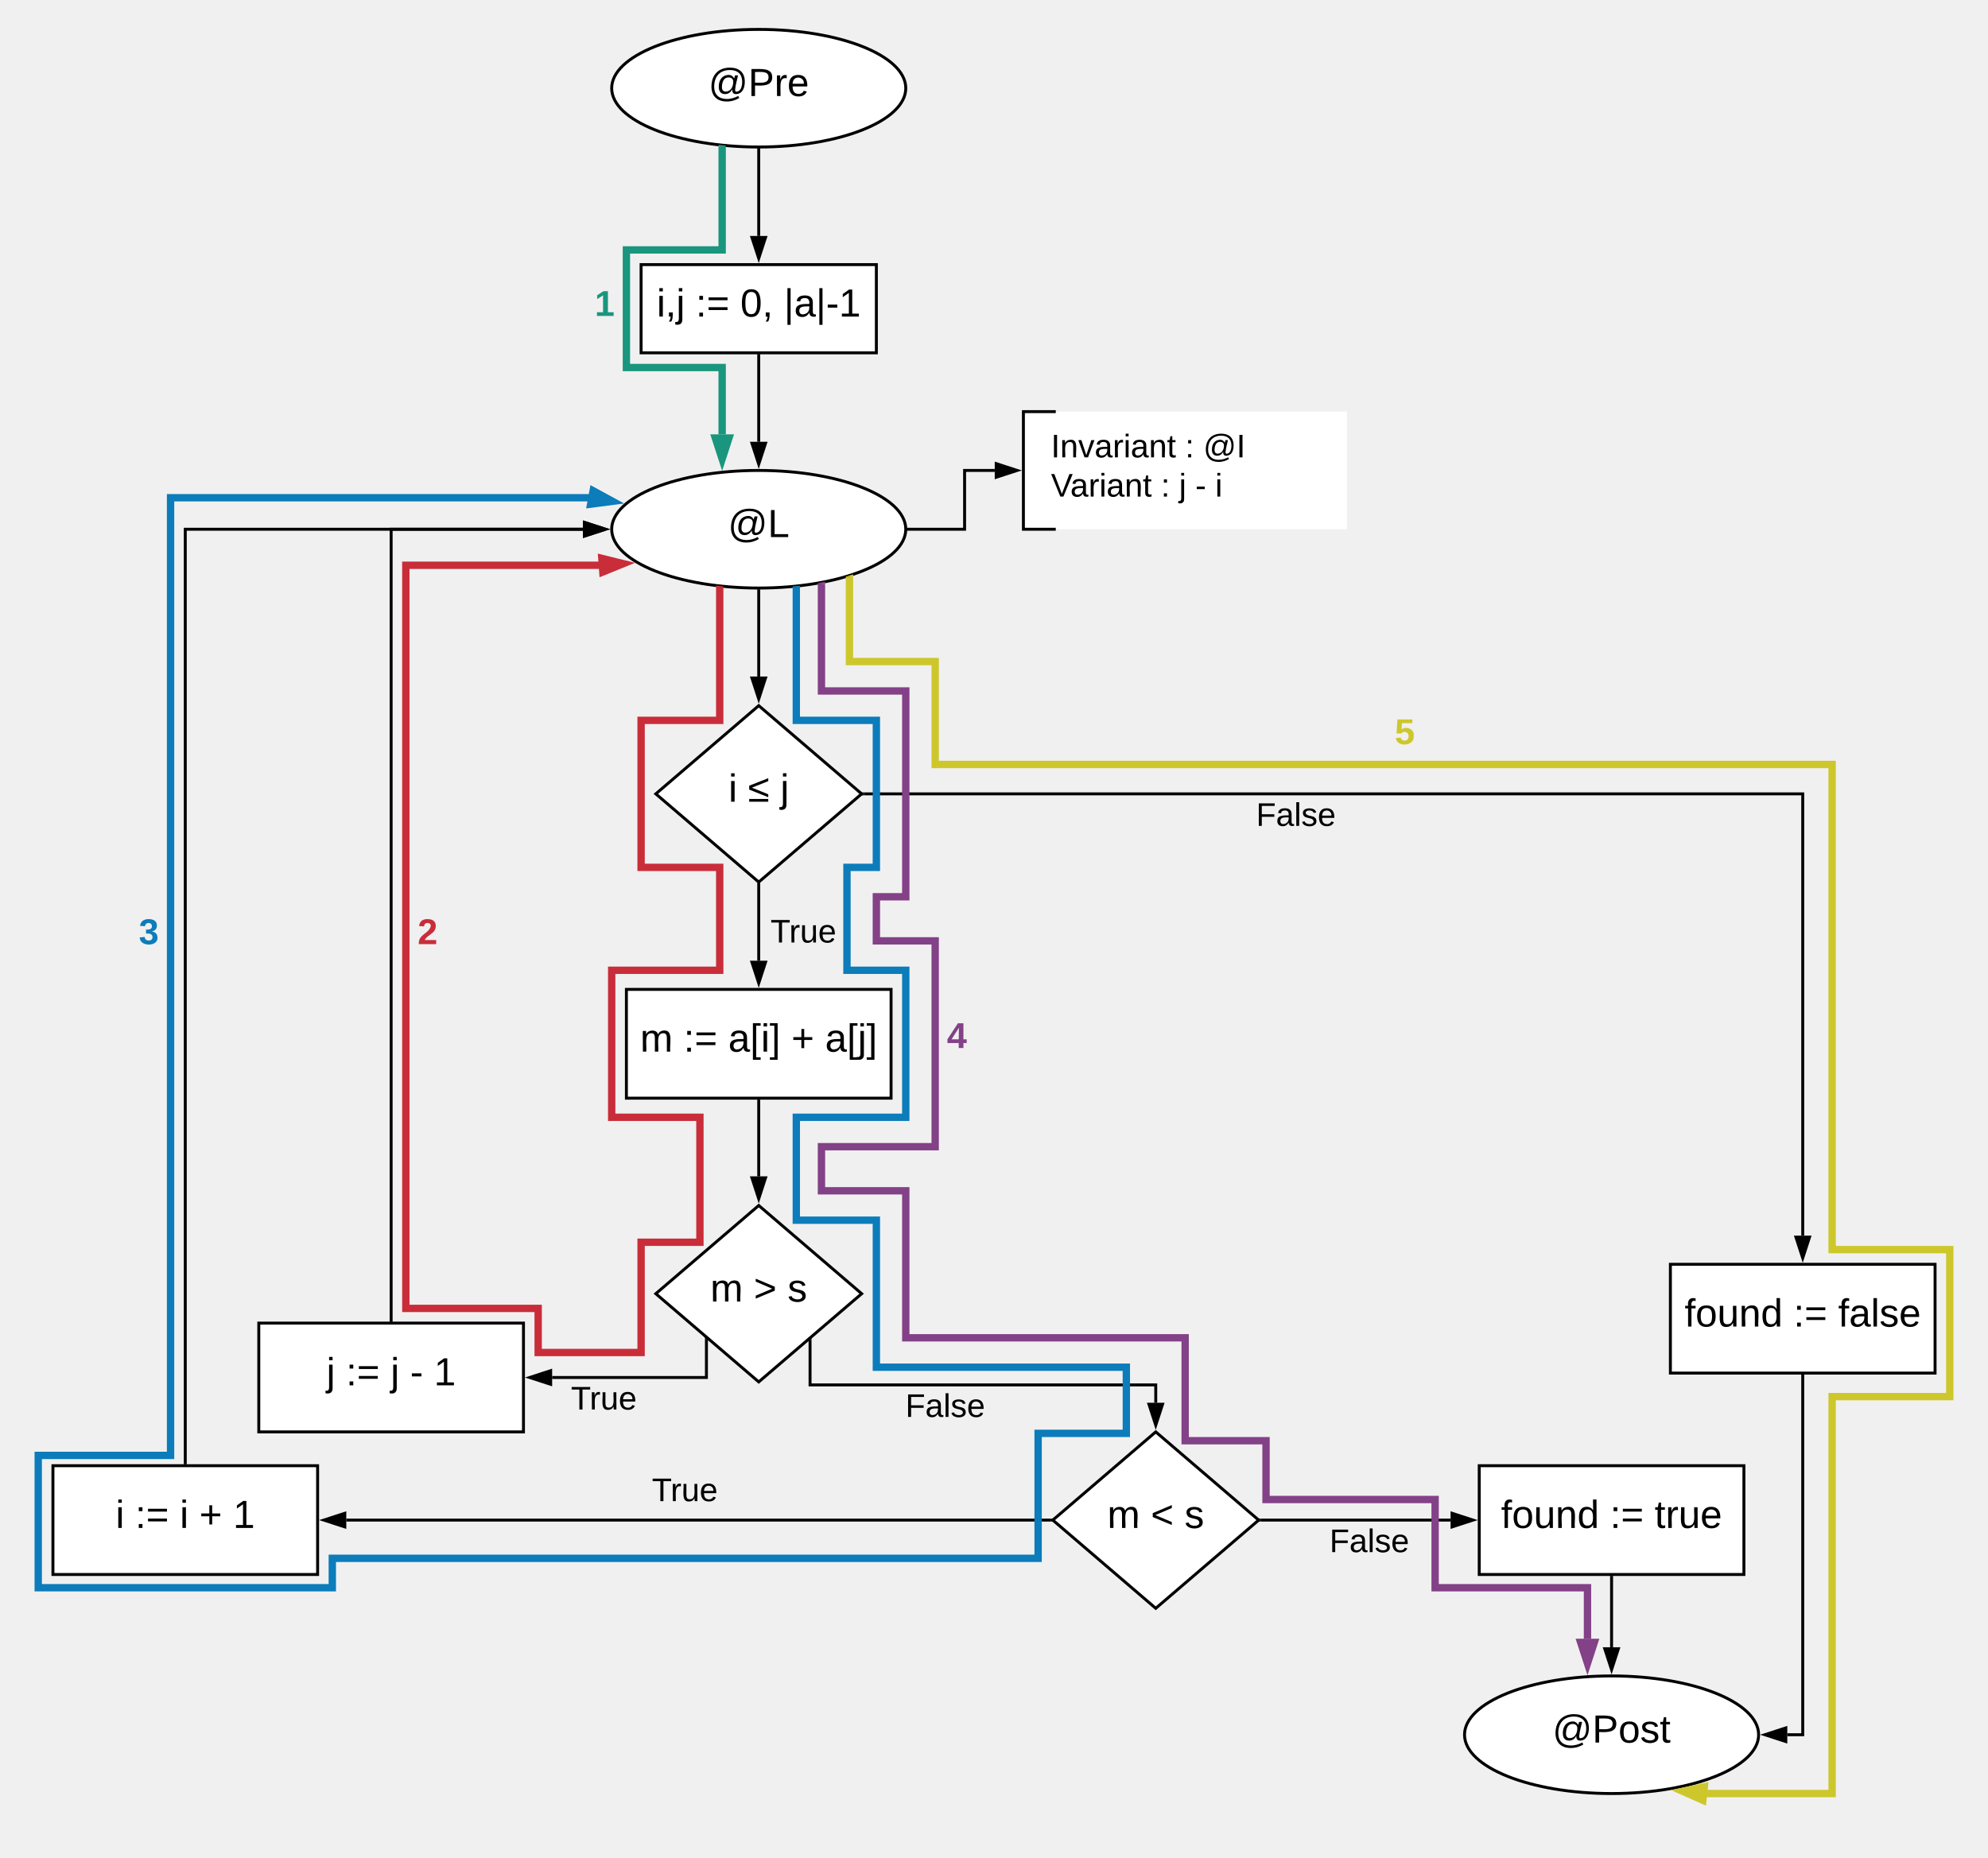
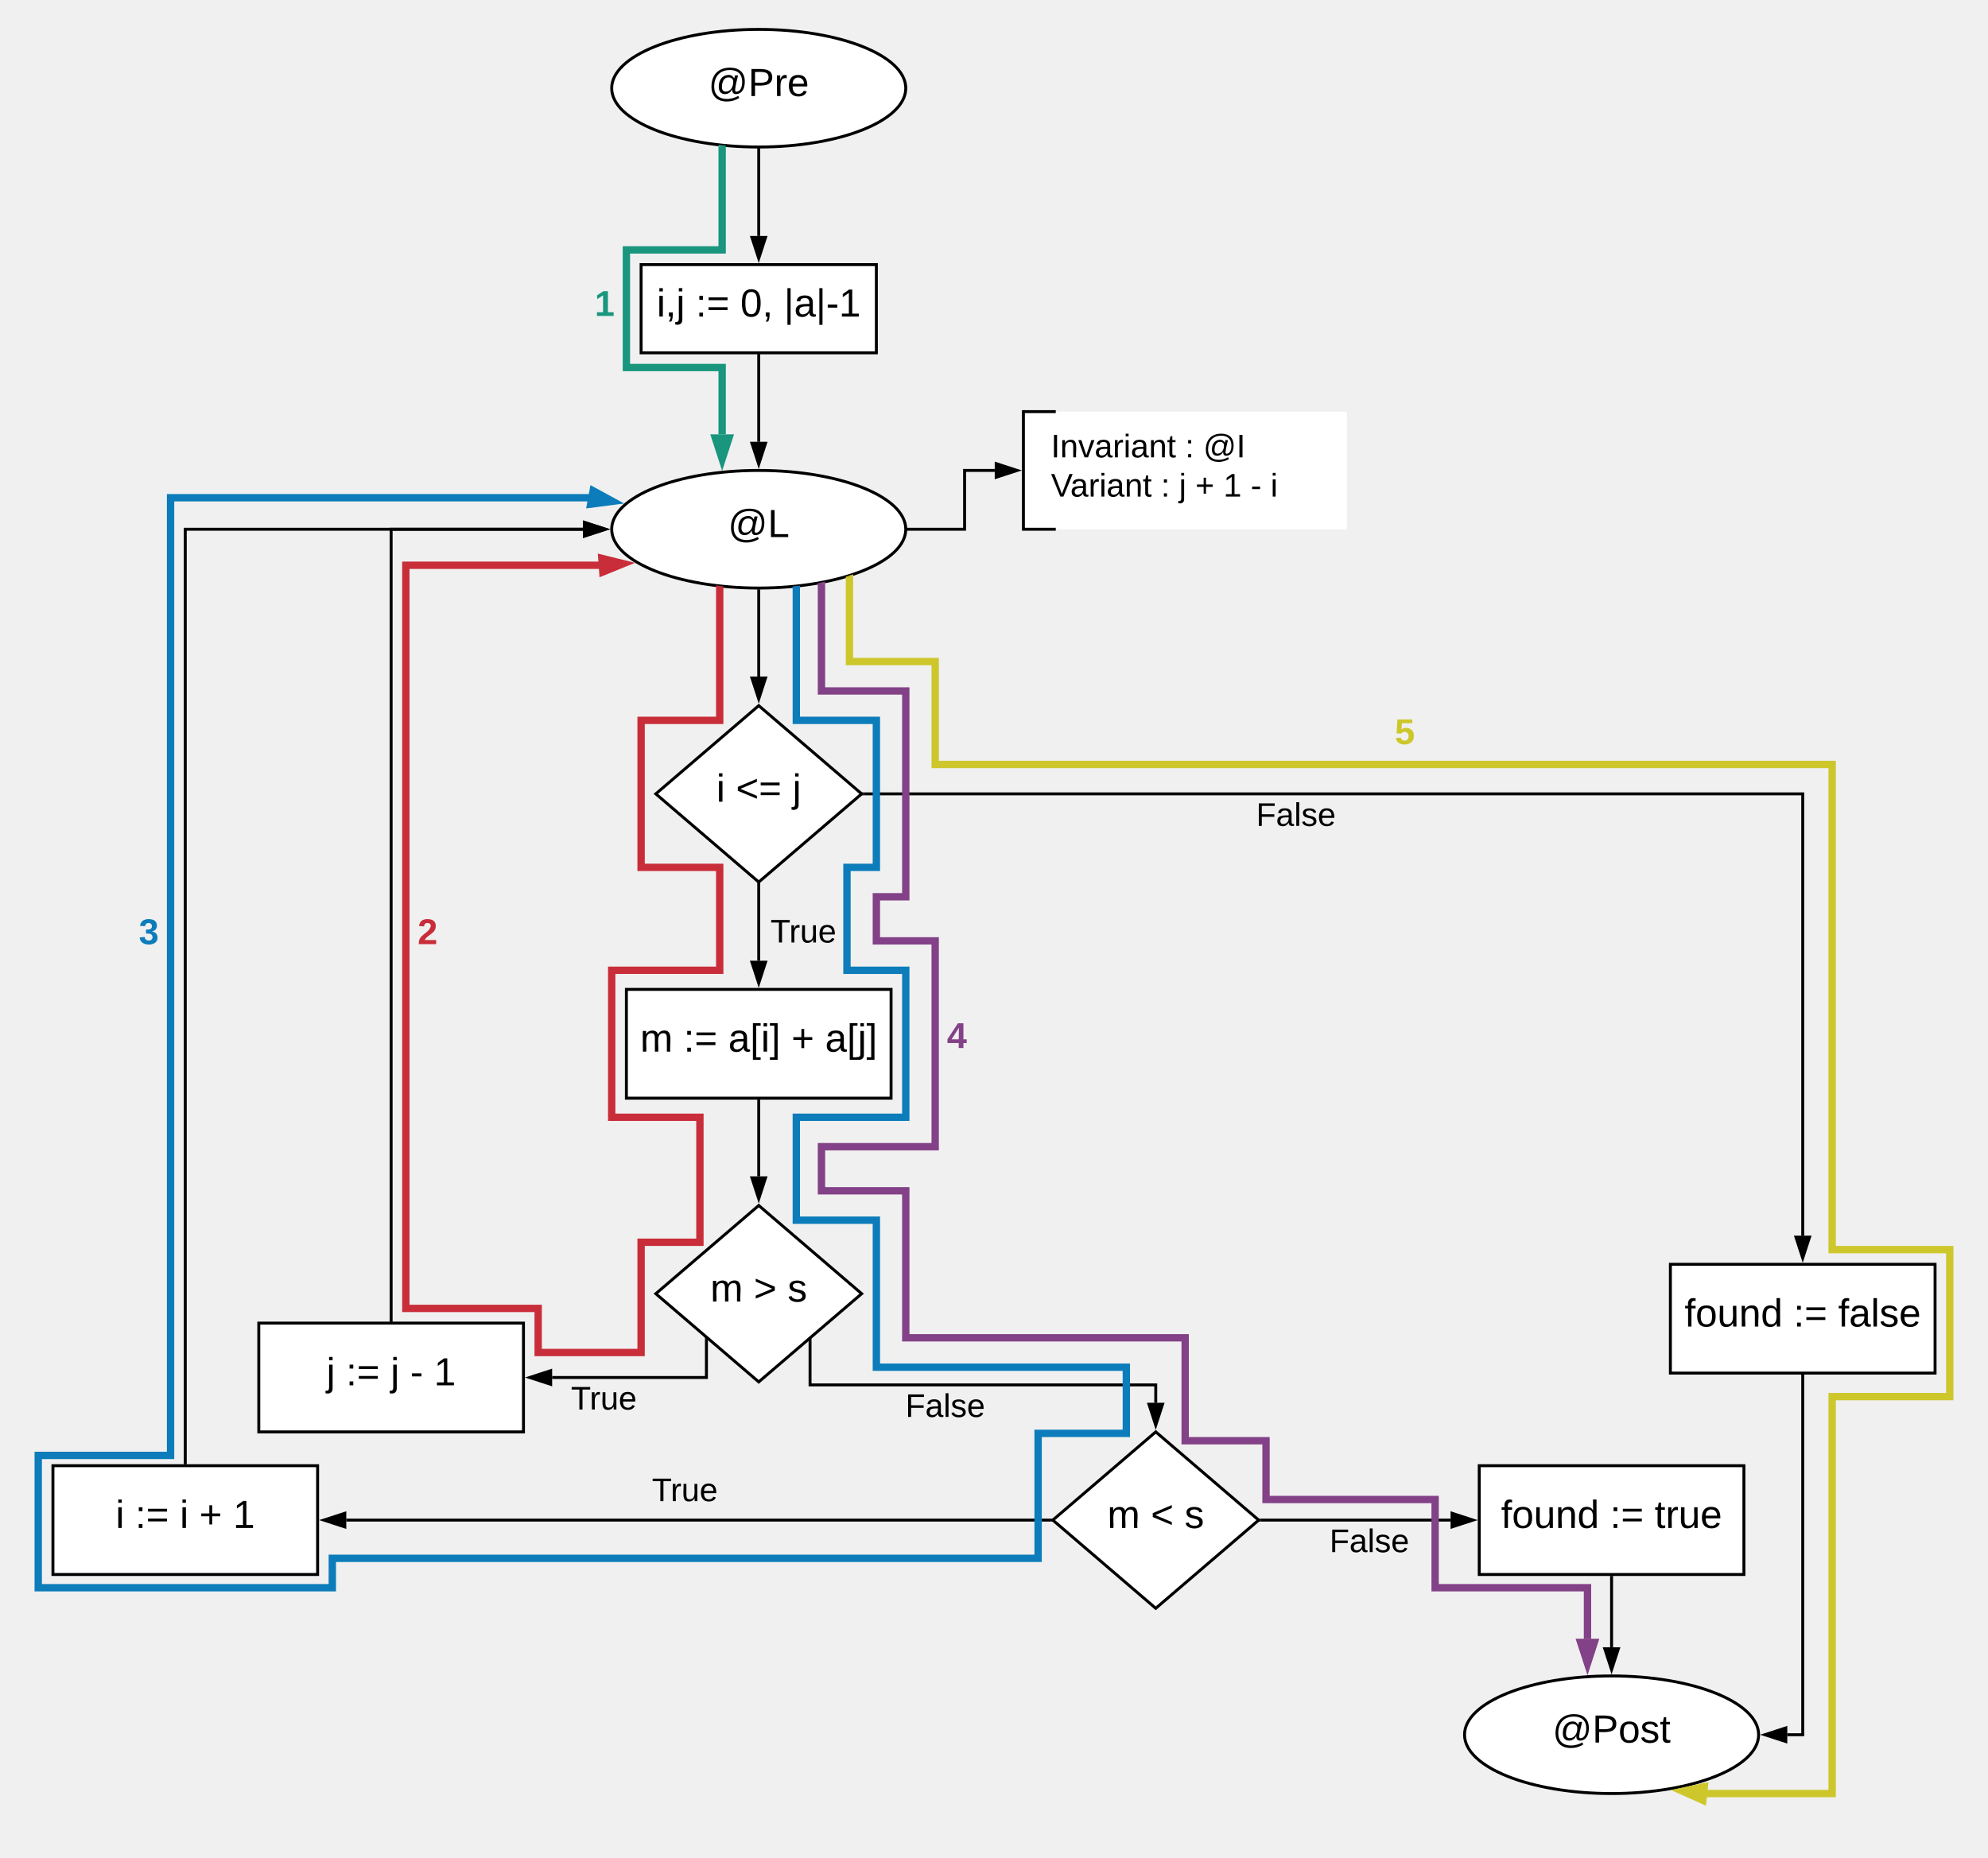
<svg xmlns="http://www.w3.org/2000/svg" xmlns:ns1="lucid" xmlns:xlink="http://www.w3.org/1999/xlink" width="1352" height="1263.61">
  <g transform="translate(-304 -60)" ns1:page-tab-id="0_0">
    <path d="M920 120c0 22.1-44.77 40-100 40s-100-17.9-100-40 44.77-40 100-40 100 17.9 100 40z" stroke="#000" stroke-width="2" fill="#fff" />
    <use xlink:href="#a" transform="matrix(1,0,0,1,725,85) translate(60.77778 40.33333)" />
    <path d="M740 240h160v60H740z" stroke="#000" stroke-width="2" fill="#fff" />
    <use xlink:href="#b" transform="matrix(1,0,0,1,745,245) translate(5.62963 30.33333)" />
    <use xlink:href="#c" transform="matrix(1,0,0,1,745,245) translate(32.14815 30.33333)" />
    <use xlink:href="#d" transform="matrix(1,0,0,1,745,245) translate(62.51852 30.33333)" />
    <use xlink:href="#e" transform="matrix(1,0,0,1,745,245) translate(92.14815 30.33333)" />
    <path d="M820 161v59.5" stroke="#000" stroke-width="2" fill="none" />
    <path d="M820 160h1v1h-2v-1.02z" />
    <path d="M820 235.76l-4.64-14.26h9.28z" stroke="#000" stroke-width="2" />
    <path d="M920 420c0 22.1-44.77 40-100 40s-100-17.9-100-40 44.77-40 100-40 100 17.9 100 40z" stroke="#000" stroke-width="2" fill="#fff" />
    <use xlink:href="#f" transform="matrix(1,0,0,1,725,385) translate(74.07407 40.33333)" />
    <path d="M820 540l70 60-70 60-70-60z" stroke="#000" stroke-width="2" fill="#fff" />
-     <use xlink:href="#g" transform="matrix(1,0,0,1,755,545) translate(44.44444 60.33333)" />
-     <use xlink:href="#h" transform="matrix(1,0,0,1,755,545) translate(57.7037 60.33333)" />
-     <use xlink:href="#i" transform="matrix(1,0,0,1,755,545) translate(79.7037 60.33333)" />
+     <use xlink:href="#g" transform="matrix(1,0,0,1,755,545) translate(36.18519 60.33333)" />
+     <use xlink:href="#h" transform="matrix(1,0,0,1,755,545) translate(49.44444 60.33333)" />
+     <use xlink:href="#i" transform="matrix(1,0,0,1,755,545) translate(87.96296 60.33333)" />
    <path d="M820 461v59.18" stroke="#000" stroke-width="2" fill="none" />
    <path d="M820 460h1v1h-2v-1.02z" />
    <path d="M820 535.45l-4.64-14.27h9.28z" stroke="#000" stroke-width="2" />
    <path d="M820 301v59.5" stroke="#000" stroke-width="2" fill="none" />
    <path d="M821 301h-2v-1h2z" />
    <path d="M820 375.76l-4.64-14.26h9.28z" stroke="#000" stroke-width="2" />
    <path d="M730 733h180v74H730z" stroke="#000" stroke-width="2" fill="#fff" />
    <use xlink:href="#j" transform="matrix(1,0,0,1,735,738) translate(4.37037 37.33333)" />
    <use xlink:href="#c" transform="matrix(1,0,0,1,735,738) translate(33.92593 37.33333)" />
    <use xlink:href="#k" transform="matrix(1,0,0,1,735,738) translate(64.2963 37.33333)" />
    <use xlink:href="#l" transform="matrix(1,0,0,1,735,738) translate(107.1852 37.33333)" />
    <use xlink:href="#m" transform="matrix(1,0,0,1,735,738) translate(130.1481 37.33333)" />
    <path d="M820 661.32v52.18" stroke="#000" stroke-width="2" fill="none" />
    <path d="M820 660l1-.86v2.18h-2v-2.18z" />
    <path d="M820 728.76l-4.64-14.26h9.28z" stroke="#000" stroke-width="2" />
    <use xlink:href="#n" transform="matrix(1,0,0,1,828,683.3252) translate(0 17.77778)" />
    <path d="M820 880l70 60-70 60-70-60z" stroke="#000" stroke-width="2" fill="#fff" />
    <use xlink:href="#j" transform="matrix(1,0,0,1,755,885) translate(32.07407 60.33333)" />
    <use xlink:href="#o" transform="matrix(1,0,0,1,755,885) translate(61.62963 60.33333)" />
    <use xlink:href="#p" transform="matrix(1,0,0,1,755,885) translate(84.59259 60.33333)" />
    <path d="M820 808v52.18" stroke="#000" stroke-width="2" fill="none" />
    <path d="M821 808h-2v-1h2z" />
    <path d="M820 875.45l-4.64-14.27h9.28z" stroke="#000" stroke-width="2" />
    <path d="M784.43 970.83V997H679.5" stroke="#000" stroke-width="2" fill="none" />
    <path d="M785.43 970.37v.46h-2v-2.17z" />
    <path d="M664.24 997l14.26-4.64v9.28z" stroke="#000" stroke-width="2" />
    <use xlink:href="#n" transform="matrix(1,0,0,1,692.2901,1001) translate(0 17.77778)" />
    <path d="M480 960h180v74H480z" stroke="#000" stroke-width="2" fill="#fff" />
    <use xlink:href="#q" transform="matrix(1,0,0,1,485,965) translate(41.03704 37.33333)" />
    <use xlink:href="#c" transform="matrix(1,0,0,1,485,965) translate(54.2963 37.33333)" />
    <use xlink:href="#r" transform="matrix(1,0,0,1,485,965) translate(84.66667 37.33333)" />
    <use xlink:href="#s" transform="matrix(1,0,0,1,485,965) translate(97.92593 37.33333)" />
    <use xlink:href="#t" transform="matrix(1,0,0,1,485,965) translate(114.1481 37.33333)" />
    <path d="M570 959V420h130.5" stroke="#000" stroke-width="2" fill="none" />
    <path d="M571 960h-2v-1h2z" />
    <path d="M715.76 420l-14.26 4.64v-9.28z" stroke="#000" stroke-width="2" />
    <path d="M854.9 971.4v30.64H1090v12.14" stroke="#000" stroke-width="2" fill="none" />
    <path d="M855.9 971.4h-2v-.47l2-1.7z" />
    <path d="M1090 1029.45l-4.64-14.27h9.28z" stroke="#000" stroke-width="2" />
    <use xlink:href="#u" transform="matrix(1,0,0,1,919.7323,1006.039) translate(0 17.77778)" />
    <path d="M1090 1034l70 60-70 60-70-60z" stroke="#000" stroke-width="2" fill="#fff" />
    <use xlink:href="#j" transform="matrix(1,0,0,1,1025,1039) translate(32.07407 60.33333)" />
    <use xlink:href="#v" transform="matrix(1,0,0,1,1025,1039) translate(61.62963 60.33333)" />
    <use xlink:href="#p" transform="matrix(1,0,0,1,1025,1039) translate(84.59259 60.33333)" />
    <path d="M340 1057h180v74H340z" stroke="#000" stroke-width="2" fill="#fff" />
    <use xlink:href="#g" transform="matrix(1,0,0,1,345,1062) translate(37.66667 37.33333)" />
    <use xlink:href="#c" transform="matrix(1,0,0,1,345,1062) translate(50.92593 37.33333)" />
    <use xlink:href="#w" transform="matrix(1,0,0,1,345,1062) translate(81.2963 37.33333)" />
    <use xlink:href="#l" transform="matrix(1,0,0,1,345,1062) translate(94.55556 37.33333)" />
    <use xlink:href="#t" transform="matrix(1,0,0,1,345,1062) translate(117.5185 37.33333)" />
    <path d="M1018.46 1094H539.5" stroke="#000" stroke-width="2" fill="none" />
    <path d="M1020 1094l1.17 1h-2.7v-2h2.7z" />
    <path d="M524.24 1094l14.26-4.64v9.28z" stroke="#000" stroke-width="2" />
    <use xlink:href="#n" transform="matrix(1,0,0,1,747.3552,1063.333) translate(0 17.77778)" />
    <path d="M430 1056V420h270.5" stroke="#000" stroke-width="2" fill="none" />
    <path d="M431 1057h-2v-1h2z" />
    <path d="M715.76 420l-14.26 4.64v-9.28z" stroke="#000" stroke-width="2" />
    <path d="M1500 1240c0 22.1-44.77 40-100 40s-100-17.9-100-40 44.77-40 100-40 100 17.9 100 40z" stroke="#000" stroke-width="2" fill="#fff" />
    <use xlink:href="#x" transform="matrix(1,0,0,1,1305,1205) translate(54.81481 40.33333)" />
    <path d="M1310 1057h180v74h-180z" stroke="#000" stroke-width="2" fill="#fff" />
    <use xlink:href="#y" transform="matrix(1,0,0,1,1315,1062) translate(9.851852 37.33333)" />
    <use xlink:href="#c" transform="matrix(1,0,0,1,1315,1062) translate(83.92593 37.33333)" />
    <use xlink:href="#z" transform="matrix(1,0,0,1,1315,1062) translate(114.2963 37.33333)" />
    <path d="M1161.54 1094h128.96" stroke="#000" stroke-width="2" fill="none" />
    <path d="M1161.54 1095h-2.7l1.16-1-1.17-1h2.7z" />
    <path d="M1305.76 1094l-14.26 4.64v-9.28z" stroke="#000" stroke-width="2" />
    <use xlink:href="#u" transform="matrix(1,0,0,1,1208.17,1098) translate(0 17.77778)" />
    <path d="M1400 1132v48.5" stroke="#000" stroke-width="2" fill="none" />
    <path d="M1401 1132h-2v-1h2z" />
    <path d="M1400 1195.76l-4.64-14.26h9.28z" stroke="#000" stroke-width="2" />
    <path d="M891.54 600H1530v300.5" stroke="#000" stroke-width="2" fill="none" />
    <path d="M891.54 601h-2.7l1.16-1-1.17-1h2.7z" />
    <path d="M1530 915.76l-4.64-14.26h9.28z" stroke="#000" stroke-width="2" />
    <use xlink:href="#u" transform="matrix(1,0,0,1,1158.235,604) translate(0 17.77778)" />
    <path d="M921 420h39v-40h20.5" stroke="#000" stroke-width="2" fill="none" />
    <path d="M921 421h-1.03v-.18l.03-.82v-.34l-.03-.66H921z" />
    <path d="M995.76 380l-14.26 4.64v-9.28z" stroke="#000" stroke-width="2" />
    <path d="M1000 340h220v80h-220z" fill="#fff" />
    <path d="M1022 340h-22v80h22" stroke="#000" stroke-width="2" fill="none" />
    <use xlink:href="#A" transform="matrix(1,0,0,1,1018.75,345) translate(0 26.11111)" />
    <use xlink:href="#B" transform="matrix(1,0,0,1,1018.75,345) translate(91.23457 26.11111)" />
    <use xlink:href="#C" transform="matrix(1,0,0,1,1018.75,345) translate(103.5802 26.11111)" />
    <use xlink:href="#D" transform="matrix(1,0,0,1,1018.75,345) translate(0 52.77778)" />
    <use xlink:href="#B" transform="matrix(1,0,0,1,1018.75,345) translate(74.75309 52.77778)" />
    <use xlink:href="#E" transform="matrix(1,0,0,1,1018.75,345) translate(87.09877 52.77778)" />
    <use xlink:href="#F" transform="matrix(1,0,0,1,1018.75,345) translate(98.14815 52.77778)" />
-     <use xlink:href="#G" transform="matrix(1,0,0,1,1018.75,345) translate(111.6667 52.77778)" />
+     <use xlink:href="#G" transform="matrix(1,0,0,1,1018.75,345) translate(117.284 52.77778)" />
+     <use xlink:href="#H" transform="matrix(1,0,0,1,1018.75,345) translate(135.8025 52.77778)" />
+     <use xlink:href="#I" transform="matrix(1,0,0,1,1018.75,345) translate(149.321 52.77778)" />
    <path d="M1440 920h180v74h-180z" stroke="#000" stroke-width="2" fill="#fff" />
    <g>
      <use xlink:href="#y" transform="matrix(1,0,0,1,1445,925) translate(4.666667 37.33333)" />
      <use xlink:href="#c" transform="matrix(1,0,0,1,1445,925) translate(78.74074 37.33333)" />
-       <use xlink:href="#H" transform="matrix(1,0,0,1,1445,925) translate(109.1111 37.33333)" />
+       <use xlink:href="#J" transform="matrix(1,0,0,1,1445,925) translate(109.1111 37.33333)" />
    </g>
    <path d="M1530 995v245h-10.5" stroke="#000" stroke-width="2" fill="none" />
    <path d="M1531 995h-2v-1h2z" />
    <path d="M1504.24 1240l14.26-4.64v9.28z" stroke="#000" stroke-width="2" />
    <path d="M795.12 159.75V230H730v80h65.12v45.46" stroke="#19967d" stroke-width="5" fill="none" />
    <path d="M795.6 158.8l2.02.15v.8h-5v-1.32z" fill="#19967d" />
    <path d="M795.12 372.22l-4.64-14.26h9.27z" stroke="#19967d" stroke-width="5" fill="#19967d" />
    <g>
-       <use xlink:href="#I" transform="matrix(1,0,0,1,708.4198,255.363) translate(0 19.55556)" />
+       <use xlink:href="#K" transform="matrix(1,0,0,1,708.4198,255.363) translate(0 19.55556)" />
    </g>
    <path d="M793.47 459.54V550H740v100h53.47v70H720v100h60v85h-40v75h-70v-30h-90V444.5h132.75" stroke="#c92d39" stroke-width="5" fill="none" />
    <path d="M795.6 458.8l.37.03v.7h-5v-1.3z" fill="#c92d39" />
    <path d="M727.87 443.42l-13.9 5.64-.67-9.24z" stroke="#c92d39" stroke-width="5" fill="#c92d39" />
    <g>
-       <use xlink:href="#J" transform="matrix(1,0,0,1,588,682.6667) translate(0 19.55556)" />
+       <use xlink:href="#L" transform="matrix(1,0,0,1,588,682.6667) translate(0 19.55556)" />
    </g>
    <path d="M845.55 459.63V550H900v100h-20v70h40v100h-74.45v70H900v100h170v45h-60v85H530v20H330v-90h90V398.57h287.6" stroke="#0c7cba" stroke-width="5" fill="none" />
    <path d="M848.05 459.63h-5v-.77l5-.48z" fill="#0c7cba" />
    <path d="M720.57 401l-14.88 1.93 1.7-9.1z" stroke="#0c7cba" stroke-width="5" fill="#0c7cba" />
    <g>
-       <use xlink:href="#K" transform="matrix(1,0,0,1,398.4198,682.6667) translate(0 19.55556)" />
+       <use xlink:href="#M" transform="matrix(1,0,0,1,398.4198,682.6667) translate(0 19.55556)" />
    </g>
    <path d="M862.66 457.15V530H920v140h-20v30h40v140h-77.34v30H920v100h190v70h55v40h115v60h103.62v34.7" stroke="#834187" stroke-width="5" fill="none" />
    <path d="M865.16 457.15h-5v-.52l5-1z" fill="#834187" />
    <path d="M1383.62 1191.47l-4.64-14.27h9.27z" stroke="#834187" stroke-width="5" fill="#834187" />
    <g>
-       <use xlink:href="#L" transform="matrix(1,0,0,1,948,753.3333) translate(0 19.55556)" />
+       <use xlink:href="#N" transform="matrix(1,0,0,1,948,753.3333) translate(0 19.55556)" />
    </g>
    <path d="M881.7 452.48V510H940v70h610v330h80v100h-80v270h-87.18" stroke="#cdc72c" stroke-width="5" fill="none" />
    <path d="M884.2 452.48h-5v-.28l4.65-1.4.36-.14z" fill="#cdc72c" />
    <path d="M1448.4 1278.47l14.67-3.1-.98 9.2z" stroke="#cdc72c" stroke-width="5" fill="#cdc72c" />
    <g>
-       <use xlink:href="#M" transform="matrix(1,0,0,1,1252.543,546.6667) translate(0 19.55556)" />
+       <use xlink:href="#O" transform="matrix(1,0,0,1,1252.543,546.6667) translate(0 19.55556)" />
    </g>
    <defs>
-       <path d="M198-261c85 0 136 45 136 128 0 61-22 111-78 115-29 2-39-18-37-44-12 23-32 44-66 44-41 0-58-28-58-68 0-60 30-105 88-108 29-1 43 15 54 32l7-28h28c-9 45-23 84-27 134-1 11 6 17 14 16 39-4 51-48 51-92 0-69-42-107-112-107-93 0-145 59-145 153C53-15 94 26 168 27c43 0 78-13 106-28l9 19c-30 18-67 32-115 32C79 50 28-1 28-86c0-107 62-175 170-175zM158-41c46 0 70-43 70-90 0-26-17-40-43-40-44 0-59 41-61 85-1 26 9 45 34 45" id="N" />
-       <path d="M30-248c87 1 191-15 191 75 0 78-77 80-158 76V0H30v-248zm33 125c57 0 124 11 124-50 0-59-68-47-124-48v98" id="O" />
-       <path d="M114-163C36-179 61-72 57 0H25l-1-190h30c1 12-1 29 2 39 6-27 23-49 58-41v29" id="P" />
-       <path d="M100-194c63 0 86 42 84 106H49c0 40 14 67 53 68 26 1 43-12 49-29l28 8c-11 28-37 45-77 45C44 4 14-33 15-96c1-61 26-98 85-98zm52 81c6-60-76-77-97-28-3 7-6 17-6 28h103" id="Q" />
+       <path d="M198-261c85 0 136 45 136 128 0 61-22 111-78 115-29 2-39-18-37-44-12 23-32 44-66 44-41 0-58-28-58-68 0-60 30-105 88-108 29-1 43 15 54 32l7-28h28c-9 45-23 84-27 134-1 11 6 17 14 16 39-4 51-48 51-92 0-69-42-107-112-107-93 0-145 59-145 153C53-15 94 26 168 27c43 0 78-13 106-28l9 19c-30 18-67 32-115 32C79 50 28-1 28-86c0-107 62-175 170-175zM158-41c46 0 70-43 70-90 0-26-17-40-43-40-44 0-59 41-61 85-1 26 9 45 34 45" id="P" />
+       <path d="M30-248c87 1 191-15 191 75 0 78-77 80-158 76V0H30v-248zm33 125c57 0 124 11 124-50 0-59-68-47-124-48v98" id="Q" />
+       <path d="M114-163C36-179 61-72 57 0H25l-1-190h30c1 12-1 29 2 39 6-27 23-49 58-41v29" id="R" />
+       <path d="M100-194c63 0 86 42 84 106H49c0 40 14 67 53 68 26 1 43-12 49-29l28 8c-11 28-37 45-77 45C44 4 14-33 15-96c1-61 26-98 85-98zm52 81c6-60-76-77-97-28-3 7-6 17-6 28h103" id="S" />
      <g id="a">
-         <use transform="matrix(0.07407407,0,0,0.07407407,0,0)" xlink:href="#N" />
-         <use transform="matrix(0.07407407,0,0,0.07407407,27.03704,0)" xlink:href="#O" />
-         <use transform="matrix(0.07407407,0,0,0.07407407,44.81481,0)" xlink:href="#P" />
-         <use transform="matrix(0.07407407,0,0,0.07407407,53.62963,0)" xlink:href="#Q" />
-       </g>
-       <path d="M24-231v-30h32v30H24zM24 0v-190h32V0H24" id="R" />
-       <path d="M68-38c1 34 0 65-14 84H32c9-13 17-26 17-46H33v-38h35" id="S" />
-       <path d="M24-231v-30h32v30H24zM-9 49c24 4 33-6 33-30v-209h32V24c2 40-23 58-65 49V49" id="T" />
+         <use transform="matrix(0.07407407,0,0,0.07407407,0,0)" xlink:href="#P" />
+         <use transform="matrix(0.07407407,0,0,0.07407407,27.03704,0)" xlink:href="#Q" />
+         <use transform="matrix(0.07407407,0,0,0.07407407,44.81481,0)" xlink:href="#R" />
+         <use transform="matrix(0.07407407,0,0,0.07407407,53.62963,0)" xlink:href="#S" />
+       </g>
+       <path d="M24-231v-30h32v30H24zM24 0v-190h32V0H24" id="T" />
+       <path d="M68-38c1 34 0 65-14 84H32c9-13 17-26 17-46H33v-38h35" id="U" />
+       <path d="M24-231v-30h32v30H24zM-9 49c24 4 33-6 33-30v-209h32V24c2 40-23 58-65 49V49" id="V" />
      <g id="b">
-         <use transform="matrix(0.07407407,0,0,0.07407407,0,0)" xlink:href="#R" />
-         <use transform="matrix(0.07407407,0,0,0.07407407,5.851852,0)" xlink:href="#S" />
-         <use transform="matrix(0.07407407,0,0,0.07407407,13.25926,0)" xlink:href="#T" />
-       </g>
-       <path d="M33-154v-36h34v36H33zM33 0v-36h34V0H33" id="U" />
-       <path d="M18-150v-26h174v26H18zm0 90v-26h174v26H18" id="V" />
+         <use transform="matrix(0.07407407,0,0,0.07407407,0,0)" xlink:href="#T" />
+         <use transform="matrix(0.07407407,0,0,0.07407407,5.851852,0)" xlink:href="#U" />
+         <use transform="matrix(0.07407407,0,0,0.07407407,13.25926,0)" xlink:href="#V" />
+       </g>
+       <path d="M33-154v-36h34v36H33zM33 0v-36h34V0H33" id="W" />
+       <path d="M18-150v-26h174v26H18zm0 90v-26h174v26H18" id="X" />
      <g id="c">
-         <use transform="matrix(0.07407407,0,0,0.07407407,0,0)" xlink:href="#U" />
-         <use transform="matrix(0.07407407,0,0,0.07407407,7.407407,0)" xlink:href="#V" />
-       </g>
-       <path d="M101-251c68 0 85 55 85 127S166 4 100 4C33 4 14-52 14-124c0-73 17-127 87-127zm-1 229c47 0 54-49 54-102s-4-102-53-102c-51 0-55 48-55 102 0 53 5 102 54 102" id="W" />
+         <use transform="matrix(0.07407407,0,0,0.07407407,0,0)" xlink:href="#W" />
+         <use transform="matrix(0.07407407,0,0,0.07407407,7.407407,0)" xlink:href="#X" />
+       </g>
+       <path d="M101-251c68 0 85 55 85 127S166 4 100 4C33 4 14-52 14-124c0-73 17-127 87-127zm-1 229c47 0 54-49 54-102s-4-102-53-102c-51 0-55 48-55 102 0 53 5 102 54 102" id="Y" />
      <g id="d">
-         <use transform="matrix(0.07407407,0,0,0.07407407,0,0)" xlink:href="#W" />
-         <use transform="matrix(0.07407407,0,0,0.07407407,14.81481,0)" xlink:href="#S" />
-       </g>
-       <path d="M32 76v-337h29V76H32" id="X" />
-       <path d="M141-36C126-15 110 5 73 4 37 3 15-17 15-53c-1-64 63-63 125-63 3-35-9-54-41-54-24 1-41 7-42 31l-33-3c5-37 33-52 76-52 45 0 72 20 72 64v82c-1 20 7 32 28 27v20c-31 9-61-2-59-35zM48-53c0 20 12 33 32 33 41-3 63-29 60-74-43 2-92-5-92 41" id="Y" />
-       <path d="M16-82v-28h88v28H16" id="Z" />
-       <path d="M27 0v-27h64v-190l-56 39v-29l58-41h29v221h61V0H27" id="aa" />
+         <use transform="matrix(0.07407407,0,0,0.07407407,0,0)" xlink:href="#Y" />
+         <use transform="matrix(0.07407407,0,0,0.07407407,14.81481,0)" xlink:href="#U" />
+       </g>
+       <path d="M32 76v-337h29V76H32" id="Z" />
+       <path d="M141-36C126-15 110 5 73 4 37 3 15-17 15-53c-1-64 63-63 125-63 3-35-9-54-41-54-24 1-41 7-42 31l-33-3c5-37 33-52 76-52 45 0 72 20 72 64v82c-1 20 7 32 28 27v20c-31 9-61-2-59-35zM48-53c0 20 12 33 32 33 41-3 63-29 60-74-43 2-92-5-92 41" id="aa" />
+       <path d="M16-82v-28h88v28H16" id="ab" />
+       <path d="M27 0v-27h64v-190l-56 39v-29l58-41h29v221h61V0H27" id="ac" />
      <g id="e">
-         <use transform="matrix(0.07407407,0,0,0.07407407,0,0)" xlink:href="#X" />
-         <use transform="matrix(0.07407407,0,0,0.07407407,6.888889,0)" xlink:href="#Y" />
-         <use transform="matrix(0.07407407,0,0,0.07407407,21.7037,0)" xlink:href="#X" />
-         <use transform="matrix(0.07407407,0,0,0.07407407,28.59259,0)" xlink:href="#Z" />
-         <use transform="matrix(0.07407407,0,0,0.07407407,37.40741,0)" xlink:href="#aa" />
-       </g>
-       <path d="M30 0v-248h33v221h125V0H30" id="ab" />
+         <use transform="matrix(0.07407407,0,0,0.07407407,0,0)" xlink:href="#Z" />
+         <use transform="matrix(0.07407407,0,0,0.07407407,6.888889,0)" xlink:href="#aa" />
+         <use transform="matrix(0.07407407,0,0,0.07407407,21.7037,0)" xlink:href="#Z" />
+         <use transform="matrix(0.07407407,0,0,0.07407407,28.59259,0)" xlink:href="#ab" />
+         <use transform="matrix(0.07407407,0,0,0.07407407,37.40741,0)" xlink:href="#ac" />
+       </g>
+       <path d="M30 0v-248h33v221h125V0H30" id="ad" />
      <g id="f">
-         <use transform="matrix(0.07407407,0,0,0.07407407,0,0)" xlink:href="#N" />
-         <use transform="matrix(0.07407407,0,0,0.07407407,27.03704,0)" xlink:href="#ab" />
-       </g>
-       <use transform="matrix(0.07407407,0,0,0.07407407,0,0)" xlink:href="#R" id="g" />
-       <path d="M11-111v-36l175-69v27L36-129l150 61v27zM11 0v-25h175V0H11" id="ac" />
-       <use transform="matrix(0.07407407,0,0,0.07407407,0,0)" xlink:href="#ac" id="h" />
-       <use transform="matrix(0.07407407,0,0,0.07407407,0,0)" xlink:href="#T" id="i" />
-       <path d="M210-169c-67 3-38 105-44 169h-31v-121c0-29-5-50-35-48C34-165 62-65 56 0H25l-1-190h30c1 10-1 24 2 32 10-44 99-50 107 0 11-21 27-35 58-36 85-2 47 119 55 194h-31v-121c0-29-5-49-35-48" id="ad" />
-       <use transform="matrix(0.07407407,0,0,0.07407407,0,0)" xlink:href="#ad" id="j" />
-       <path d="M26 75v-336h71v23H56V52h41v23H26" id="ae" />
-       <path d="M3 75V52h41v-290H3v-23h71V75H3" id="af" />
+         <use transform="matrix(0.07407407,0,0,0.07407407,0,0)" xlink:href="#P" />
+         <use transform="matrix(0.07407407,0,0,0.07407407,27.03704,0)" xlink:href="#ad" />
+       </g>
+       <use transform="matrix(0.07407407,0,0,0.07407407,0,0)" xlink:href="#T" id="g" />
+       <path d="M18-100v-36l175-74v27L42-118l151 64v27" id="ae" />
+       <g id="h">
+         <use transform="matrix(0.07407407,0,0,0.07407407,0,0)" xlink:href="#ae" />
+         <use transform="matrix(0.07407407,0,0,0.07407407,15.55556,0)" xlink:href="#X" />
+       </g>
+       <use transform="matrix(0.07407407,0,0,0.07407407,0,0)" xlink:href="#V" id="i" />
+       <path d="M210-169c-67 3-38 105-44 169h-31v-121c0-29-5-50-35-48C34-165 62-65 56 0H25l-1-190h30c1 10-1 24 2 32 10-44 99-50 107 0 11-21 27-35 58-36 85-2 47 119 55 194h-31v-121c0-29-5-49-35-48" id="af" />
+       <use transform="matrix(0.07407407,0,0,0.07407407,0,0)" xlink:href="#af" id="j" />
+       <path d="M26 75v-336h71v23H56V52h41v23H26" id="ag" />
+       <path d="M3 75V52h41v-290H3v-23h71V75H3" id="ah" />
      <g id="k">
-         <use transform="matrix(0.07407407,0,0,0.07407407,0,0)" xlink:href="#Y" />
-         <use transform="matrix(0.07407407,0,0,0.07407407,14.81481,0)" xlink:href="#ae" />
-         <use transform="matrix(0.07407407,0,0,0.07407407,22.22222,0)" xlink:href="#R" />
-         <use transform="matrix(0.07407407,0,0,0.07407407,28.07407,0)" xlink:href="#af" />
-       </g>
-       <path d="M118-107v75H92v-75H18v-26h74v-75h26v75h74v26h-74" id="ag" />
-       <use transform="matrix(0.07407407,0,0,0.07407407,0,0)" xlink:href="#ag" id="l" />
+         <use transform="matrix(0.07407407,0,0,0.07407407,0,0)" xlink:href="#aa" />
+         <use transform="matrix(0.07407407,0,0,0.07407407,14.81481,0)" xlink:href="#ag" />
+         <use transform="matrix(0.07407407,0,0,0.07407407,22.22222,0)" xlink:href="#T" />
+         <use transform="matrix(0.07407407,0,0,0.07407407,28.07407,0)" xlink:href="#ah" />
+       </g>
+       <path d="M118-107v75H92v-75H18v-26h74v-75h26v75h74v26h-74" id="ai" />
+       <use transform="matrix(0.07407407,0,0,0.07407407,0,0)" xlink:href="#ai" id="l" />
      <g id="m">
-         <use transform="matrix(0.07407407,0,0,0.07407407,0,0)" xlink:href="#Y" />
-         <use transform="matrix(0.07407407,0,0,0.07407407,14.81481,0)" xlink:href="#ae" />
-         <use transform="matrix(0.07407407,0,0,0.07407407,22.22222,0)" xlink:href="#T" />
-         <use transform="matrix(0.07407407,0,0,0.07407407,28.07407,0)" xlink:href="#af" />
-       </g>
-       <path d="M127-220V0H93v-220H8v-28h204v28h-85" id="ah" />
-       <path d="M84 4C-5 8 30-112 23-190h32v120c0 31 7 50 39 49 72-2 45-101 50-169h31l1 190h-30c-1-10 1-25-2-33-11 22-28 36-60 37" id="ai" />
+         <use transform="matrix(0.07407407,0,0,0.07407407,0,0)" xlink:href="#aa" />
+         <use transform="matrix(0.07407407,0,0,0.07407407,14.81481,0)" xlink:href="#ag" />
+         <use transform="matrix(0.07407407,0,0,0.07407407,22.22222,0)" xlink:href="#V" />
+         <use transform="matrix(0.07407407,0,0,0.07407407,28.07407,0)" xlink:href="#ah" />
+       </g>
+       <path d="M127-220V0H93v-220H8v-28h204v28h-85" id="aj" />
+       <path d="M84 4C-5 8 30-112 23-190h32v120c0 31 7 50 39 49 72-2 45-101 50-169h31l1 190h-30c-1-10 1-25-2-33-11 22-28 36-60 37" id="ak" />
      <g id="n">
-         <use transform="matrix(0.0617284,0,0,0.0617284,0,0)" xlink:href="#ah" />
-         <use transform="matrix(0.0617284,0,0,0.0617284,12.71605,0)" xlink:href="#P" />
-         <use transform="matrix(0.0617284,0,0,0.0617284,20.06173,0)" xlink:href="#ai" />
-         <use transform="matrix(0.0617284,0,0,0.0617284,32.40741,0)" xlink:href="#Q" />
-       </g>
-       <path d="M18-27v-27l151-64-151-65v-27l175 74v36" id="aj" />
-       <use transform="matrix(0.07407407,0,0,0.07407407,0,0)" xlink:href="#aj" id="o" />
-       <path d="M135-143c-3-34-86-38-87 0 15 53 115 12 119 90S17 21 10-45l28-5c4 36 97 45 98 0-10-56-113-15-118-90-4-57 82-63 122-42 12 7 21 19 24 35" id="ak" />
-       <use transform="matrix(0.07407407,0,0,0.07407407,0,0)" xlink:href="#ak" id="p" />
-       <use transform="matrix(0.07407407,0,0,0.07407407,0,0)" xlink:href="#T" id="q" />
-       <use transform="matrix(0.07407407,0,0,0.07407407,0,0)" xlink:href="#T" id="r" />
-       <use transform="matrix(0.07407407,0,0,0.07407407,0,0)" xlink:href="#Z" id="s" />
-       <use transform="matrix(0.07407407,0,0,0.07407407,0,0)" xlink:href="#aa" id="t" />
-       <path d="M63-220v92h138v28H63V0H30v-248h175v28H63" id="al" />
-       <path d="M24 0v-261h32V0H24" id="am" />
+         <use transform="matrix(0.0617284,0,0,0.0617284,0,0)" xlink:href="#aj" />
+         <use transform="matrix(0.0617284,0,0,0.0617284,12.71605,0)" xlink:href="#R" />
+         <use transform="matrix(0.0617284,0,0,0.0617284,20.06173,0)" xlink:href="#ak" />
+         <use transform="matrix(0.0617284,0,0,0.0617284,32.40741,0)" xlink:href="#S" />
+       </g>
+       <path d="M18-27v-27l151-64-151-65v-27l175 74v36" id="al" />
+       <use transform="matrix(0.07407407,0,0,0.07407407,0,0)" xlink:href="#al" id="o" />
+       <path d="M135-143c-3-34-86-38-87 0 15 53 115 12 119 90S17 21 10-45l28-5c4 36 97 45 98 0-10-56-113-15-118-90-4-57 82-63 122-42 12 7 21 19 24 35" id="am" />
+       <use transform="matrix(0.07407407,0,0,0.07407407,0,0)" xlink:href="#am" id="p" />
+       <use transform="matrix(0.07407407,0,0,0.07407407,0,0)" xlink:href="#V" id="q" />
+       <use transform="matrix(0.07407407,0,0,0.07407407,0,0)" xlink:href="#V" id="r" />
+       <use transform="matrix(0.07407407,0,0,0.07407407,0,0)" xlink:href="#ab" id="s" />
+       <use transform="matrix(0.07407407,0,0,0.07407407,0,0)" xlink:href="#ac" id="t" />
+       <path d="M63-220v92h138v28H63V0H30v-248h175v28H63" id="an" />
+       <path d="M24 0v-261h32V0H24" id="ao" />
      <g id="u">
-         <use transform="matrix(0.0617284,0,0,0.0617284,0,0)" xlink:href="#al" />
-         <use transform="matrix(0.0617284,0,0,0.0617284,13.51852,0)" xlink:href="#Y" />
-         <use transform="matrix(0.0617284,0,0,0.0617284,25.8642,0)" xlink:href="#am" />
-         <use transform="matrix(0.0617284,0,0,0.0617284,30.74074,0)" xlink:href="#ak" />
-         <use transform="matrix(0.0617284,0,0,0.0617284,41.85185,0)" xlink:href="#Q" />
-       </g>
-       <path d="M18-100v-36l175-74v27L42-118l151 64v27" id="an" />
-       <use transform="matrix(0.07407407,0,0,0.07407407,0,0)" xlink:href="#an" id="v" />
-       <use transform="matrix(0.07407407,0,0,0.07407407,0,0)" xlink:href="#R" id="w" />
-       <path d="M100-194c62-1 85 37 85 99 1 63-27 99-86 99S16-35 15-95c0-66 28-99 85-99zM99-20c44 1 53-31 53-75 0-43-8-75-51-75s-53 32-53 75 10 74 51 75" id="ao" />
-       <path d="M59-47c-2 24 18 29 38 22v24C64 9 27 4 27-40v-127H5v-23h24l9-43h21v43h35v23H59v120" id="ap" />
+         <use transform="matrix(0.0617284,0,0,0.0617284,0,0)" xlink:href="#an" />
+         <use transform="matrix(0.0617284,0,0,0.0617284,13.51852,0)" xlink:href="#aa" />
+         <use transform="matrix(0.0617284,0,0,0.0617284,25.8642,0)" xlink:href="#ao" />
+         <use transform="matrix(0.0617284,0,0,0.0617284,30.74074,0)" xlink:href="#am" />
+         <use transform="matrix(0.0617284,0,0,0.0617284,41.85185,0)" xlink:href="#S" />
+       </g>
+       <use transform="matrix(0.07407407,0,0,0.07407407,0,0)" xlink:href="#ae" id="v" />
+       <use transform="matrix(0.07407407,0,0,0.07407407,0,0)" xlink:href="#T" id="w" />
+       <path d="M100-194c62-1 85 37 85 99 1 63-27 99-86 99S16-35 15-95c0-66 28-99 85-99zM99-20c44 1 53-31 53-75 0-43-8-75-51-75s-53 32-53 75 10 74 51 75" id="ap" />
+       <path d="M59-47c-2 24 18 29 38 22v24C64 9 27 4 27-40v-127H5v-23h24l9-43h21v43h35v23H59v120" id="aq" />
      <g id="x">
-         <use transform="matrix(0.07407407,0,0,0.07407407,0,0)" xlink:href="#N" />
-         <use transform="matrix(0.07407407,0,0,0.07407407,27.03704,0)" xlink:href="#O" />
-         <use transform="matrix(0.07407407,0,0,0.07407407,44.81481,0)" xlink:href="#ao" />
-         <use transform="matrix(0.07407407,0,0,0.07407407,59.62963,0)" xlink:href="#ak" />
-         <use transform="matrix(0.07407407,0,0,0.07407407,72.96296,0)" xlink:href="#ap" />
-       </g>
-       <path d="M101-234c-31-9-42 10-38 44h38v23H63V0H32v-167H5v-23h27c-7-52 17-82 69-68v24" id="aq" />
-       <path d="M117-194c89-4 53 116 60 194h-32v-121c0-31-8-49-39-48C34-167 62-67 57 0H25l-1-190h30c1 10-1 24 2 32 11-22 29-35 61-36" id="ar" />
-       <path d="M85-194c31 0 48 13 60 33l-1-100h32l1 261h-30c-2-10 0-23-3-31C134-8 116 4 85 4 32 4 16-35 15-94c0-66 23-100 70-100zm9 24c-40 0-46 34-46 75 0 40 6 74 45 74 42 0 51-32 51-76 0-42-9-74-50-73" id="as" />
+         <use transform="matrix(0.07407407,0,0,0.07407407,0,0)" xlink:href="#P" />
+         <use transform="matrix(0.07407407,0,0,0.07407407,27.03704,0)" xlink:href="#Q" />
+         <use transform="matrix(0.07407407,0,0,0.07407407,44.81481,0)" xlink:href="#ap" />
+         <use transform="matrix(0.07407407,0,0,0.07407407,59.62963,0)" xlink:href="#am" />
+         <use transform="matrix(0.07407407,0,0,0.07407407,72.96296,0)" xlink:href="#aq" />
+       </g>
+       <path d="M101-234c-31-9-42 10-38 44h38v23H63V0H32v-167H5v-23h27c-7-52 17-82 69-68v24" id="ar" />
+       <path d="M117-194c89-4 53 116 60 194h-32v-121c0-31-8-49-39-48C34-167 62-67 57 0H25l-1-190h30c1 10-1 24 2 32 11-22 29-35 61-36" id="as" />
+       <path d="M85-194c31 0 48 13 60 33l-1-100h32l1 261h-30c-2-10 0-23-3-31C134-8 116 4 85 4 32 4 16-35 15-94c0-66 23-100 70-100zm9 24c-40 0-46 34-46 75 0 40 6 74 45 74 42 0 51-32 51-76 0-42-9-74-50-73" id="at" />
      <g id="y">
+         <use transform="matrix(0.07407407,0,0,0.07407407,0,0)" xlink:href="#ar" />
+         <use transform="matrix(0.07407407,0,0,0.07407407,7.407407,0)" xlink:href="#ap" />
+         <use transform="matrix(0.07407407,0,0,0.07407407,22.22222,0)" xlink:href="#ak" />
+         <use transform="matrix(0.07407407,0,0,0.07407407,37.03704,0)" xlink:href="#as" />
+         <use transform="matrix(0.07407407,0,0,0.07407407,51.85185,0)" xlink:href="#at" />
+       </g>
+       <g id="z">
        <use transform="matrix(0.07407407,0,0,0.07407407,0,0)" xlink:href="#aq" />
-         <use transform="matrix(0.07407407,0,0,0.07407407,7.407407,0)" xlink:href="#ao" />
-         <use transform="matrix(0.07407407,0,0,0.07407407,22.22222,0)" xlink:href="#ai" />
-         <use transform="matrix(0.07407407,0,0,0.07407407,37.03704,0)" xlink:href="#ar" />
-         <use transform="matrix(0.07407407,0,0,0.07407407,51.85185,0)" xlink:href="#as" />
-       </g>
-       <g id="z">
-         <use transform="matrix(0.07407407,0,0,0.07407407,0,0)" xlink:href="#ap" />
-         <use transform="matrix(0.07407407,0,0,0.07407407,7.407407,0)" xlink:href="#P" />
-         <use transform="matrix(0.07407407,0,0,0.07407407,16.22222,0)" xlink:href="#ai" />
-         <use transform="matrix(0.07407407,0,0,0.07407407,31.03704,0)" xlink:href="#Q" />
-       </g>
-       <path d="M33 0v-248h34V0H33" id="at" />
-       <path d="M108 0H70L1-190h34L89-25l56-165h34" id="au" />
+         <use transform="matrix(0.07407407,0,0,0.07407407,7.407407,0)" xlink:href="#R" />
+         <use transform="matrix(0.07407407,0,0,0.07407407,16.22222,0)" xlink:href="#ak" />
+         <use transform="matrix(0.07407407,0,0,0.07407407,31.03704,0)" xlink:href="#S" />
+       </g>
+       <path d="M33 0v-248h34V0H33" id="au" />
+       <path d="M108 0H70L1-190h34L89-25l56-165h34" id="av" />
      <g id="A">
-         <use transform="matrix(0.0617284,0,0,0.0617284,0,0)" xlink:href="#at" />
-         <use transform="matrix(0.0617284,0,0,0.0617284,6.17284,0)" xlink:href="#ar" />
-         <use transform="matrix(0.0617284,0,0,0.0617284,18.51852,0)" xlink:href="#au" />
-         <use transform="matrix(0.0617284,0,0,0.0617284,29.62963,0)" xlink:href="#Y" />
-         <use transform="matrix(0.0617284,0,0,0.0617284,41.97531,0)" xlink:href="#P" />
-         <use transform="matrix(0.0617284,0,0,0.0617284,49.32099,0)" xlink:href="#R" />
-         <use transform="matrix(0.0617284,0,0,0.0617284,54.19753,0)" xlink:href="#Y" />
-         <use transform="matrix(0.0617284,0,0,0.0617284,66.54321,0)" xlink:href="#ar" />
-         <use transform="matrix(0.0617284,0,0,0.0617284,78.88889,0)" xlink:href="#ap" />
-       </g>
-       <use transform="matrix(0.0617284,0,0,0.0617284,0,0)" xlink:href="#U" id="B" />
+         <use transform="matrix(0.0617284,0,0,0.0617284,0,0)" xlink:href="#au" />
+         <use transform="matrix(0.0617284,0,0,0.0617284,6.17284,0)" xlink:href="#as" />
+         <use transform="matrix(0.0617284,0,0,0.0617284,18.51852,0)" xlink:href="#av" />
+         <use transform="matrix(0.0617284,0,0,0.0617284,29.62963,0)" xlink:href="#aa" />
+         <use transform="matrix(0.0617284,0,0,0.0617284,41.97531,0)" xlink:href="#R" />
+         <use transform="matrix(0.0617284,0,0,0.0617284,49.32099,0)" xlink:href="#T" />
+         <use transform="matrix(0.0617284,0,0,0.0617284,54.19753,0)" xlink:href="#aa" />
+         <use transform="matrix(0.0617284,0,0,0.0617284,66.54321,0)" xlink:href="#as" />
+         <use transform="matrix(0.0617284,0,0,0.0617284,78.88889,0)" xlink:href="#aq" />
+       </g>
+       <use transform="matrix(0.0617284,0,0,0.0617284,0,0)" xlink:href="#W" id="B" />
      <g id="C">
-         <use transform="matrix(0.0617284,0,0,0.0617284,0,0)" xlink:href="#N" />
-         <use transform="matrix(0.0617284,0,0,0.0617284,22.53086,0)" xlink:href="#at" />
-       </g>
-       <path d="M137 0h-34L2-248h35l83 218 83-218h36" id="av" />
+         <use transform="matrix(0.0617284,0,0,0.0617284,0,0)" xlink:href="#P" />
+         <use transform="matrix(0.0617284,0,0,0.0617284,22.53086,0)" xlink:href="#au" />
+       </g>
+       <path d="M137 0h-34L2-248h35l83 218 83-218h36" id="aw" />
      <g id="D">
-         <use transform="matrix(0.0617284,0,0,0.0617284,0,0)" xlink:href="#av" />
-         <use transform="matrix(0.0617284,0,0,0.0617284,13.14815,0)" xlink:href="#Y" />
-         <use transform="matrix(0.0617284,0,0,0.0617284,25.49383,0)" xlink:href="#P" />
-         <use transform="matrix(0.0617284,0,0,0.0617284,32.83951,0)" xlink:href="#R" />
-         <use transform="matrix(0.0617284,0,0,0.0617284,37.71605,0)" xlink:href="#Y" />
-         <use transform="matrix(0.0617284,0,0,0.0617284,50.06173,0)" xlink:href="#ar" />
-         <use transform="matrix(0.0617284,0,0,0.0617284,62.40741,0)" xlink:href="#ap" />
-       </g>
-       <use transform="matrix(0.0617284,0,0,0.0617284,0,0)" xlink:href="#T" id="E" />
-       <use transform="matrix(0.0617284,0,0,0.0617284,0,0)" xlink:href="#Z" id="F" />
-       <use transform="matrix(0.0617284,0,0,0.0617284,0,0)" xlink:href="#R" id="G" />
-       <g id="H">
-         <use transform="matrix(0.07407407,0,0,0.07407407,0,0)" xlink:href="#aq" />
-         <use transform="matrix(0.07407407,0,0,0.07407407,7.407407,0)" xlink:href="#Y" />
-         <use transform="matrix(0.07407407,0,0,0.07407407,22.22222,0)" xlink:href="#am" />
-         <use transform="matrix(0.07407407,0,0,0.07407407,28.07407,0)" xlink:href="#ak" />
-         <use transform="matrix(0.07407407,0,0,0.07407407,41.40741,0)" xlink:href="#Q" />
-       </g>
-       <path fill="#19967d" d="M23 0v-37h61v-169l-59 37v-38l62-41h46v211h57V0H23" id="aw" />
-       <use transform="matrix(0.06790123,0,0,0.06790123,0,0)" xlink:href="#aw" id="I" />
-       <path fill="#c92d39" d="M182-182c0 78-84 86-111 141h115V0H12c-6-101 99-100 120-180 1-22-12-31-33-32-23 0-32 14-35 34l-49-3c5-45 32-70 84-70 51 0 83 22 83 69" id="ax" />
-       <use transform="matrix(0.06790123,0,0,0.06790123,0,0)" xlink:href="#ax" id="J" />
-       <path fill="#0c7cba" d="M128-127c34 4 56 21 59 58 7 91-148 94-172 28-4-9-6-17-7-26l51-5c1 24 16 35 40 36 23 0 39-12 38-36-1-31-31-36-65-34v-40c32 2 59-3 59-33 0-20-13-33-34-33s-33 13-35 32l-50-3c6-44 37-68 86-68 50 0 83 20 83 66 0 35-22 52-53 58" id="ay" />
-       <use transform="matrix(0.06790123,0,0,0.06790123,0,0)" xlink:href="#ay" id="K" />
-       <path fill="#834187" d="M165-50V0h-47v-50H5v-38l105-160h55v161h33v37h-33zm-47-37l2-116L46-87h72" id="az" />
-       <use transform="matrix(0.06790123,0,0,0.06790123,0,0)" xlink:href="#az" id="L" />
-       <path fill="#cdc72c" d="M139-81c0-46-55-55-73-27H18l9-140h149v37H72l-4 63c44-38 133-4 122 66C201 21 21 35 11-62l49-4c5 18 15 30 39 30 26 0 40-18 40-45" id="aA" />
-       <use transform="matrix(0.06790123,0,0,0.06790123,0,0)" xlink:href="#aA" id="M" />
+         <use transform="matrix(0.0617284,0,0,0.0617284,0,0)" xlink:href="#aw" />
+         <use transform="matrix(0.0617284,0,0,0.0617284,13.14815,0)" xlink:href="#aa" />
+         <use transform="matrix(0.0617284,0,0,0.0617284,25.49383,0)" xlink:href="#R" />
+         <use transform="matrix(0.0617284,0,0,0.0617284,32.83951,0)" xlink:href="#T" />
+         <use transform="matrix(0.0617284,0,0,0.0617284,37.71605,0)" xlink:href="#aa" />
+         <use transform="matrix(0.0617284,0,0,0.0617284,50.06173,0)" xlink:href="#as" />
+         <use transform="matrix(0.0617284,0,0,0.0617284,62.40741,0)" xlink:href="#aq" />
+       </g>
+       <use transform="matrix(0.0617284,0,0,0.0617284,0,0)" xlink:href="#V" id="E" />
+       <use transform="matrix(0.0617284,0,0,0.0617284,0,0)" xlink:href="#ai" id="F" />
+       <use transform="matrix(0.0617284,0,0,0.0617284,0,0)" xlink:href="#ac" id="G" />
+       <use transform="matrix(0.0617284,0,0,0.0617284,0,0)" xlink:href="#ab" id="H" />
+       <use transform="matrix(0.0617284,0,0,0.0617284,0,0)" xlink:href="#T" id="I" />
+       <g id="J">
+         <use transform="matrix(0.07407407,0,0,0.07407407,0,0)" xlink:href="#ar" />
+         <use transform="matrix(0.07407407,0,0,0.07407407,7.407407,0)" xlink:href="#aa" />
+         <use transform="matrix(0.07407407,0,0,0.07407407,22.22222,0)" xlink:href="#ao" />
+         <use transform="matrix(0.07407407,0,0,0.07407407,28.07407,0)" xlink:href="#am" />
+         <use transform="matrix(0.07407407,0,0,0.07407407,41.40741,0)" xlink:href="#S" />
+       </g>
+       <path fill="#19967d" d="M23 0v-37h61v-169l-59 37v-38l62-41h46v211h57V0H23" id="ax" />
+       <use transform="matrix(0.06790123,0,0,0.06790123,0,0)" xlink:href="#ax" id="K" />
+       <path fill="#c92d39" d="M182-182c0 78-84 86-111 141h115V0H12c-6-101 99-100 120-180 1-22-12-31-33-32-23 0-32 14-35 34l-49-3c5-45 32-70 84-70 51 0 83 22 83 69" id="ay" />
+       <use transform="matrix(0.06790123,0,0,0.06790123,0,0)" xlink:href="#ay" id="L" />
+       <path fill="#0c7cba" d="M128-127c34 4 56 21 59 58 7 91-148 94-172 28-4-9-6-17-7-26l51-5c1 24 16 35 40 36 23 0 39-12 38-36-1-31-31-36-65-34v-40c32 2 59-3 59-33 0-20-13-33-34-33s-33 13-35 32l-50-3c6-44 37-68 86-68 50 0 83 20 83 66 0 35-22 52-53 58" id="az" />
+       <use transform="matrix(0.06790123,0,0,0.06790123,0,0)" xlink:href="#az" id="M" />
+       <path fill="#834187" d="M165-50V0h-47v-50H5v-38l105-160h55v161h33v37h-33zm-47-37l2-116L46-87h72" id="aA" />
+       <use transform="matrix(0.06790123,0,0,0.06790123,0,0)" xlink:href="#aA" id="N" />
+       <path fill="#cdc72c" d="M139-81c0-46-55-55-73-27H18l9-140h149v37H72l-4 63c44-38 133-4 122 66C201 21 21 35 11-62l49-4c5 18 15 30 39 30 26 0 40-18 40-45" id="aB" />
+       <use transform="matrix(0.06790123,0,0,0.06790123,0,0)" xlink:href="#aB" id="O" />
    </defs>
  </g>
</svg>
